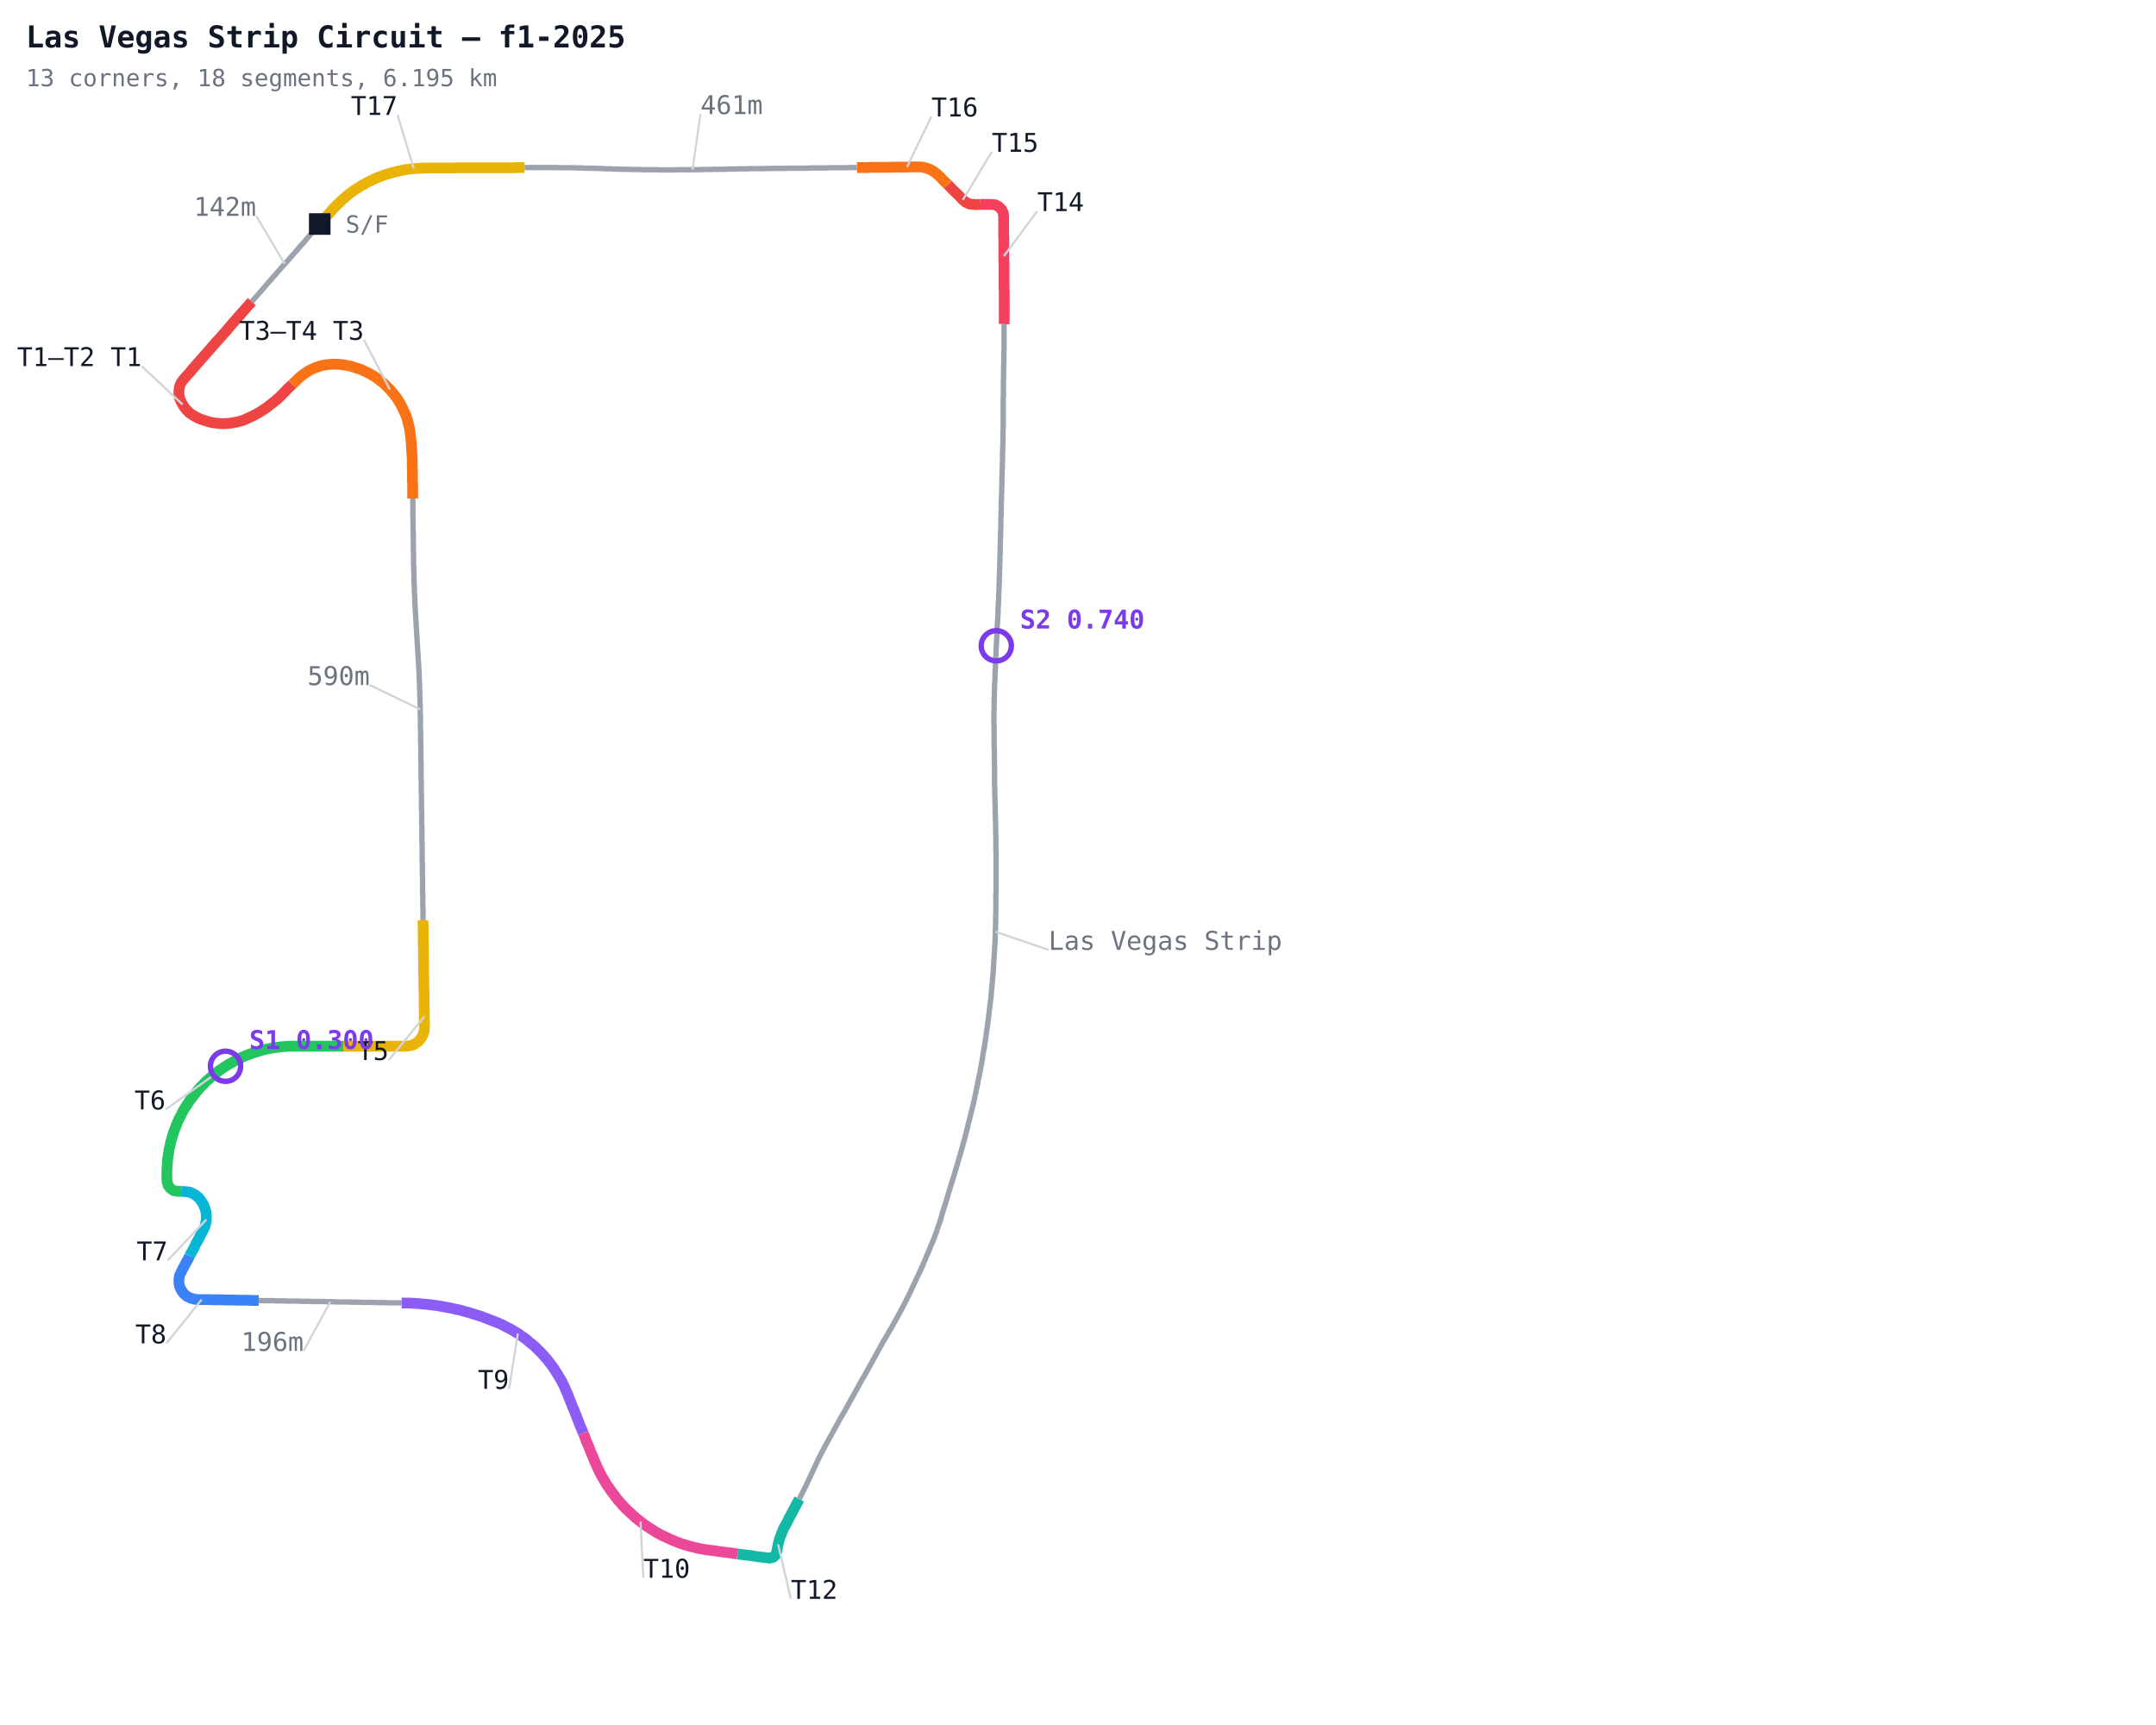
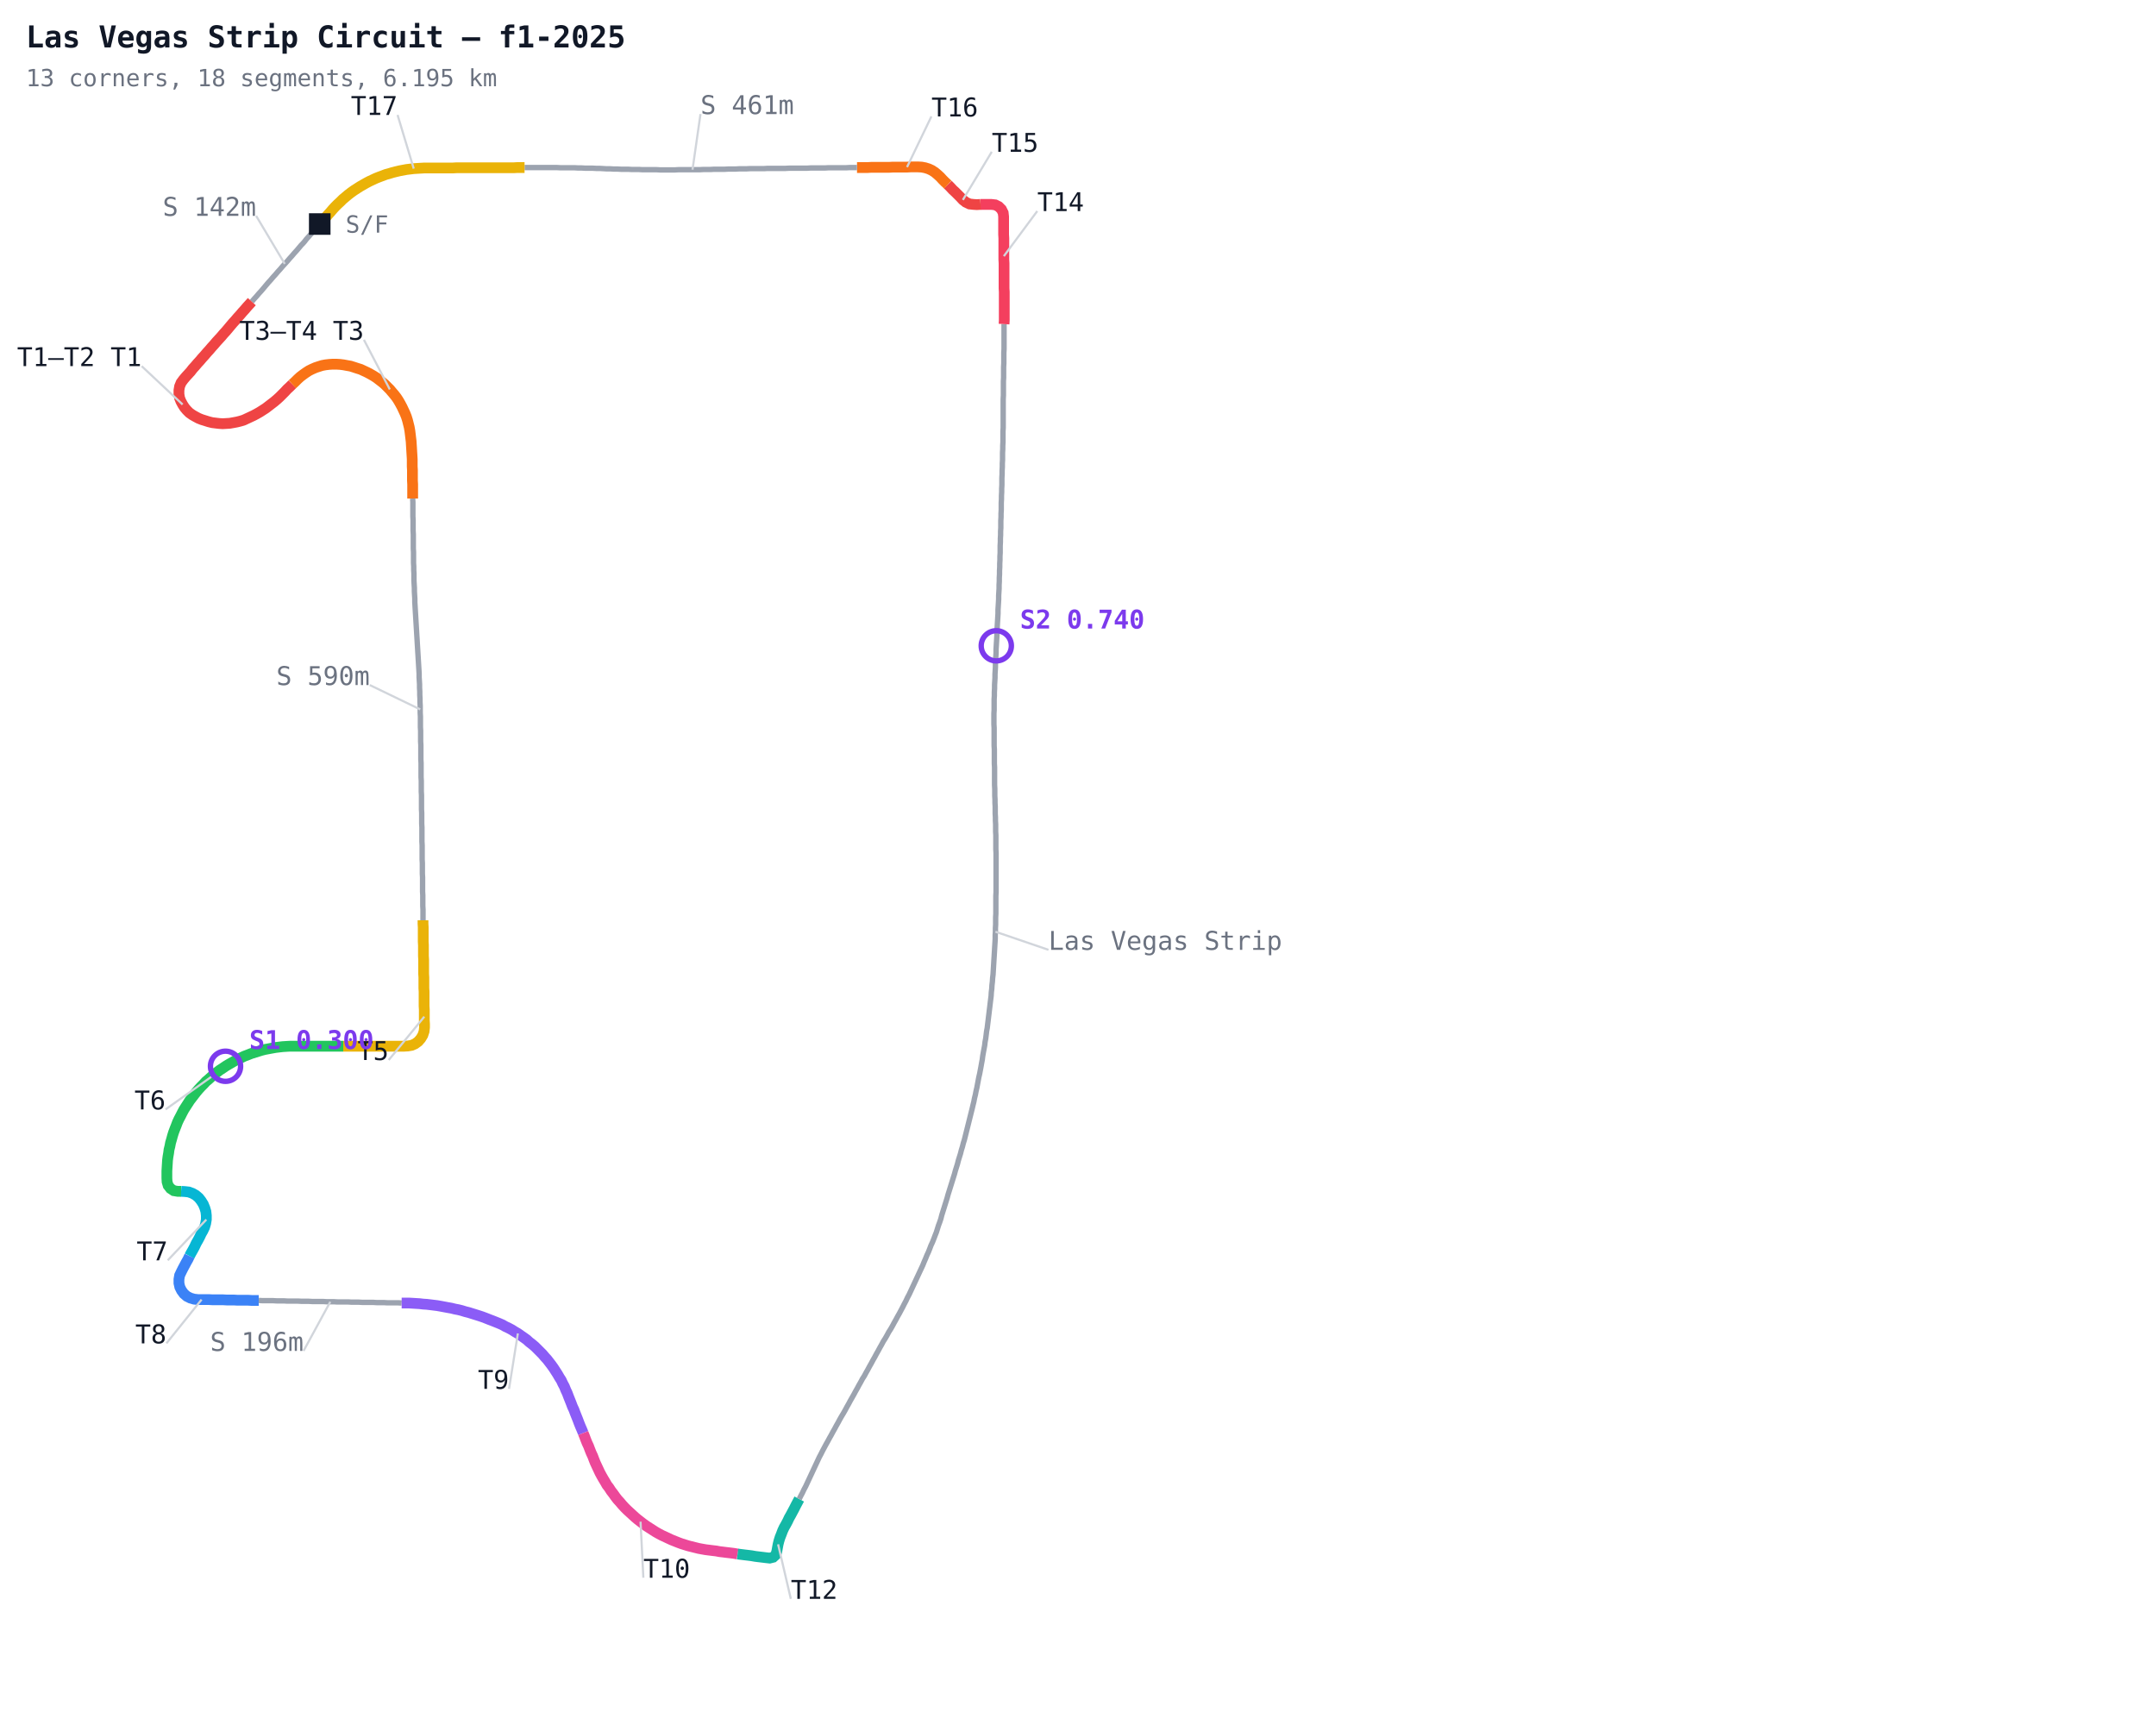
<svg xmlns="http://www.w3.org/2000/svg" width="1000" height="800" viewBox="0 0 1000 800">
  <defs>
    <style>
      .name { font-family: monospace; font-size: 12px; }
      .sector { font-family: monospace; font-size: 12px; fill: #7c3aed; font-weight: bold; }
      .title { font-family: monospace; font-size: 14px; fill: #111827; font-weight: bold; }
      .sub { font-family: monospace; font-size: 11px; fill: #6b7280; }
    </style>
  </defs>
  <rect width="1000" height="800" fill="#ffffff" />
  <polyline fill="none" stroke="#9ca3af" stroke-width="2.5" points="148.3,103.9 147.4,104.9 146.6,105.8 145.5,107.1 144.4,108.3 143.3,109.6 142.2,110.8 141.2,112.1 140.5,112.9 139.7,113.7 138.7,114.9 137.6,116.2 136.5,117.4 135.4,118.7 134.3,119.9 133.2,121.2 132.1,122.4 131.0,123.6 129.9,124.9 128.8,126.1 127.7,127.4 126.6,128.6 125.5,129.9 124.4,131.1 123.3,132.4 122.3,133.6 121.2,134.9 120.1,136.1 119.0,137.4 117.9,138.6 116.8,139.9" />
  <polyline fill="none" stroke="#ef4444" stroke-width="5" points="116.8,139.9 115.7,141.1 114.6,142.3 113.5,143.6 112.4,144.8 111.3,146.1 110.2,147.3 109.1,148.6 108.0,149.8 106.9,151.1 105.9,152.3 104.8,153.6 103.7,154.8 102.6,156.1 101.5,157.3 100.4,158.5 99.3,159.8 98.2,161.0 97.1,162.3 96.0,163.5 94.9,164.8 93.8,166.0 92.7,167.3 91.6,168.5 90.5,169.8 89.4,171.0 88.4,172.3 87.3,173.5 86.2,174.7 85.1,176.0 84.0,177.5 83.3,179.2 83.0,181.0 83.0,182.8 83.3,184.6 83.9,186.1 84.7,187.6 85.6,189.0 86.6,190.2 87.8,191.4 89.2,192.4 90.6,193.2 92.1,194.0 93.6,194.6 95.2,195.1 96.8,195.6 98.4,196.0 100.0,196.2 101.7,196.4 103.3,196.5 105.0,196.4 106.6,196.3 108.3,196.0 109.9,195.7 111.5,195.3 113.1,194.8 114.6,194.1 116.1,193.4 117.6,192.7 119.1,191.9 120.5,191.1 121.9,190.2 123.3,189.3 124.6,188.3 125.9,187.3 127.2,186.3 128.5,185.2 129.7,184.1 130.9,182.9 132.1,181.7 133.2,180.5 134.4,179.4 135.6,178.2" />
  <polyline fill="none" stroke="#f97316" stroke-width="5" points="135.6,178.2 136.8,177.1 138.0,175.9 139.2,174.8 140.5,173.8 141.9,172.8 143.3,171.9 144.7,171.2 146.3,170.5 147.8,170.0 149.4,169.5 151.0,169.2 152.7,169.0 154.3,168.9 156.0,168.9 157.7,169.0 159.3,169.2 160.9,169.5 162.6,169.8 164.2,170.3 165.7,170.8 167.3,171.3 168.8,172.0 170.3,172.7 171.8,173.5 173.2,174.3 174.6,175.2 175.9,176.2 177.2,177.2 178.5,178.3 179.7,179.5 180.8,180.6 181.9,181.9 183.0,183.2 184.0,184.5 184.9,185.9 185.7,187.3 186.5,188.8 187.2,190.3 187.9,191.8 188.5,193.3 189.0,194.9 189.4,196.5 189.8,198.1 190.1,199.8 190.3,201.4 190.5,203.1 190.7,204.7 190.8,206.4 190.9,208.0 191.0,209.7 191.1,211.3 191.2,213.0 191.2,214.6 191.2,216.3 191.3,218.0 191.3,219.6 191.3,221.3 191.3,222.9 191.4,224.6 191.4,226.2 191.4,227.9 191.4,229.6 191.4,231.2" />
  <polyline fill="none" stroke="#9ca3af" stroke-width="2.5" points="191.4,231.2 191.5,232.9 191.5,234.5 191.5,236.2 191.5,237.9 191.5,239.5 191.6,241.2 191.6,242.8 191.6,244.5 191.6,246.1 191.7,247.8 191.7,249.5 191.7,251.1 191.7,252.8 191.7,254.4 191.8,256.1 191.8,257.7 191.8,259.4 191.8,261.1 191.9,262.7 191.9,264.4 192.0,266.0 192.0,267.7 192.0,269.3 192.1,271.0 192.2,272.7 192.2,274.3 192.3,276.0 192.4,277.6 192.4,279.3 192.5,280.9 192.6,282.6 192.7,284.3 192.8,285.9 192.9,287.6 193.0,289.2 193.1,290.9 193.2,292.5 193.3,294.2 193.4,295.8 193.5,297.5 193.6,299.2 193.7,300.8 193.8,302.5 193.9,304.1 194.0,305.8 194.1,307.4 194.2,309.1 194.3,310.7 194.4,312.4 194.4,314.1 194.5,315.7 194.6,317.4 194.6,319.0 194.7,320.7 194.7,322.3 194.8,324.0 194.8,325.6 194.9,327.3 194.9,329.0 194.9,330.6 195.0,332.3 195.0,333.9 195.0,335.6 195.0,337.3 195.1,338.9 195.1,340.6 195.1,342.2 195.1,343.9 195.2,345.5 195.2,347.2 195.2,348.9 195.2,350.5 195.2,352.2 195.3,353.8 195.3,355.5 195.3,357.1 195.3,358.8 195.3,360.5 195.4,362.1 195.4,363.8 195.4,365.4 195.4,367.1 195.5,368.8 195.5,370.4 195.5,372.1 195.5,373.7 195.5,375.4 195.6,377.0 195.6,378.7 195.6,380.4 195.6,382.0 195.7,383.7 195.7,385.3 195.7,387.0 195.7,388.6 195.7,390.3 195.8,392.0 195.8,393.6 195.8,395.3 195.8,396.9 195.8,398.6 195.9,400.3 195.9,401.9 195.9,403.6 195.9,405.2 196.0,406.9 196.0,408.5 196.0,410.2 196.0,411.9 196.0,413.5 196.1,415.2 196.1,416.8 196.1,418.5 196.1,420.1 196.2,421.8 196.2,423.5 196.2,425.1 196.2,426.8" />
  <polyline fill="none" stroke="#eab308" stroke-width="5" points="196.2,426.8 196.2,428.4 196.3,430.1 196.3,431.8 196.3,433.4 196.3,435.1 196.3,436.7 196.4,438.4 196.4,440.0 196.4,441.7 196.4,443.4 196.5,445.0 196.5,446.7 196.5,448.3 196.5,450.0 196.5,451.7 196.6,453.3 196.6,455.0 196.6,456.6 196.6,458.3 196.7,459.9 196.7,461.6 196.7,463.3 196.7,464.9 196.7,466.6 196.8,468.2 196.8,469.9 196.8,471.5 196.8,473.2 196.9,474.9 196.9,476.5 196.7,478.3 196.1,480.1 195.2,481.6 194.0,483.0 192.5,484.1 190.9,484.8 189.1,485.1 187.4,485.2 185.8,485.2 184.1,485.2 182.5,485.2 180.8,485.2 179.1,485.2 177.5,485.2 175.8,485.2 174.2,485.2 172.5,485.2 170.8,485.2 169.2,485.2 167.5,485.2 165.9,485.2 164.2,485.2 162.6,485.2 160.9,485.2 159.2,485.2" />
  <polyline fill="none" stroke="#22c55e" stroke-width="5" points="159.2,485.2 157.6,485.2 155.9,485.2 154.3,485.2 152.6,485.2 150.9,485.2 149.3,485.2 147.6,485.2 146.0,485.2 144.3,485.2 142.7,485.2 141.0,485.2 139.3,485.2 137.7,485.2 136.0,485.2 134.4,485.2 132.7,485.3 131.1,485.4 129.4,485.6 127.8,485.8 126.1,486.1 124.5,486.4 122.9,486.7 121.3,487.1 119.7,487.6 118.1,488.1 116.5,488.6 115.0,489.2 113.4,489.8 111.9,490.5 110.4,491.2 108.9,492.0 107.5,492.8 106.1,493.6 104.6,494.5 103.3,495.4 101.9,496.3 100.6,497.3 99.3,498.3 98.0,499.4 96.8,500.5 95.5,501.6 94.4,502.8 93.2,504.0 92.1,505.2 91.0,506.5 90.0,507.8 89.0,509.1 88.0,510.4 87.1,511.8 86.2,513.2 85.3,514.6 84.5,516.1 83.8,517.5 83.0,519.0 82.3,520.5 81.7,522.1 81.1,523.6 80.5,525.2 80.0,526.8 79.6,528.3 79.1,530.0 78.8,531.6 78.4,533.2 78.2,534.8 77.9,536.5 77.7,538.1 77.6,539.8 77.5,541.4 77.4,543.1 77.4,544.7 77.4,546.4 77.5,548.1 78.0,549.8 79.1,551.2 80.6,552.2 82.4,552.5 84.0,552.5" />
  <polyline fill="none" stroke="#06b6d4" stroke-width="5" points="84.0,552.5 85.7,552.6 87.5,552.8 89.2,553.4 90.8,554.3 92.2,555.5 93.3,556.9 94.3,558.5 95.0,560.2 95.5,561.9 95.7,563.7 95.7,565.6 95.4,567.4 94.9,569.1 94.1,570.8 93.3,572.2 92.6,573.7 91.8,575.2 91.0,576.6 90.3,578.1 89.5,579.6 88.7,581.0 87.9,582.5" />
  <polyline fill="none" stroke="#3b82f6" stroke-width="5" points="87.9,582.5 87.2,584.0 86.4,585.4 85.6,586.9 84.8,588.4 84.1,589.8 83.3,591.5 83.0,593.3 83.0,595.1 83.4,596.9 84.2,598.5 85.3,600.0 86.7,601.2 88.3,602.0 90.0,602.5 91.8,602.7 93.5,602.7 95.1,602.7 96.8,602.7 98.5,602.8 100.1,602.8 101.8,602.8 103.4,602.8 105.1,602.9 106.7,602.9 108.4,602.9 110.1,603.0 111.7,603.0 113.4,603.0 115.0,603.0 116.7,603.1 118.4,603.1 120.0,603.1" />
  <polyline fill="none" stroke="#9ca3af" stroke-width="2.5" points="120.0,603.1 121.7,603.2 123.3,603.2 125.0,603.2 126.6,603.2 128.3,603.3 130.0,603.3 131.6,603.3 133.3,603.4 134.9,603.4 136.6,603.4 138.2,603.4 139.9,603.5 141.6,603.5 143.2,603.5 144.9,603.6 146.5,603.6 148.2,603.6 149.9,603.6 151.5,603.7 153.2,603.7 154.8,603.7 156.5,603.8 158.1,603.8 159.8,603.8 161.5,603.8 163.1,603.9 164.8,603.9 166.4,603.9 168.1,604.0 169.7,604.0 171.4,604.0 173.1,604.0 174.7,604.1 176.4,604.1 178.0,604.1 179.7,604.2 181.3,604.2 183.0,604.2 184.7,604.2 186.3,604.3" />
  <polyline fill="none" stroke="#8b5cf6" stroke-width="5" points="186.3,604.3 188.0,604.3 189.6,604.3 191.3,604.4 192.9,604.5 194.6,604.6 196.3,604.8 197.9,604.9 199.6,605.1 201.2,605.3 202.8,605.5 204.5,605.8 206.1,606.1 207.7,606.4 209.4,606.7 211.0,607.1 212.6,607.4 214.2,607.8 215.8,608.3 217.4,608.7 219.0,609.2 220.6,609.7 222.2,610.2 223.7,610.7 225.3,611.3 226.8,611.9 228.4,612.5 229.9,613.1 231.4,613.7 233.0,614.4 234.4,615.2 235.9,615.9 237.4,616.7 238.8,617.6 240.2,618.4 241.6,619.4 242.9,620.3 244.3,621.3 245.5,622.4 246.8,623.4 248.1,624.5 249.3,625.7 250.4,626.8 251.6,628.0 252.7,629.3 253.8,630.5 254.8,631.8 255.8,633.1 256.8,634.5 257.7,635.9 258.6,637.3 259.4,638.7 260.3,640.1 261.0,641.6 261.8,643.1 262.4,644.6 263.1,646.1 263.7,647.7 264.3,649.2 264.9,650.7 265.5,652.3 266.2,653.8 266.8,655.4 267.4,656.9 268.0,658.4 268.6,660.0 269.2,661.5 269.9,663.1 270.5,664.6" />
  <polyline fill="none" stroke="#ec4899" stroke-width="5" points="270.5,664.6 271.1,666.1 271.7,667.7 272.3,669.2 273.0,670.7 273.6,672.3 274.2,673.8 274.9,675.3 275.5,676.9 276.1,678.4 276.8,679.9 277.5,681.4 278.2,682.9 279.0,684.4 279.8,685.8 280.7,687.3 281.5,688.7 282.5,690.0 283.4,691.4 284.4,692.7 285.4,694.1 286.4,695.4 287.5,696.6 288.6,697.9 289.7,699.1 290.9,700.3 292.1,701.4 293.3,702.5 294.5,703.6 295.8,704.7 297.1,705.7 298.4,706.7 299.8,707.7 301.2,708.6 302.6,709.5 304.0,710.4 305.4,711.2 306.9,712.0 308.4,712.7 309.9,713.4 311.4,714.1 312.9,714.7 314.4,715.3 316.0,715.9 317.6,716.4 319.2,716.9 320.8,717.3 322.4,717.7 324.0,718.1 325.6,718.4 327.3,718.7 328.9,718.9 330.5,719.1 332.2,719.3 333.8,719.6 335.5,719.8 337.1,720.0 338.8,720.2 340.4,720.4 342.1,720.7" />
  <polyline fill="none" stroke="#14b8a6" stroke-width="5" points="342.1,720.7 343.7,720.9 345.3,721.1 347.0,721.3 348.6,721.5 350.3,721.8 351.9,722.0 353.6,722.2 355.2,722.4 357.0,722.6 358.6,722.2 359.8,721.1 360.3,719.5 360.6,717.8 360.9,716.2 361.3,714.6 361.8,713.0 362.4,711.5 363.0,709.9 363.7,708.4 364.5,707.0 365.3,705.5 366.0,704.0 366.8,702.6 367.6,701.1 368.4,699.6 369.1,698.2 369.9,696.7 370.7,695.2" />
  <polyline fill="none" stroke="#9ca3af" stroke-width="2.5" points="370.7,695.2 371.4,693.8 372.2,692.3 372.9,690.8 373.7,689.3 374.4,687.8 375.1,686.3 375.8,684.8 376.5,683.3 377.2,681.8 377.9,680.3 378.6,678.8 379.3,677.3 380.0,675.8 380.8,674.3 381.5,672.9 382.3,671.4 383.1,669.9 383.9,668.5 384.7,667.0 385.5,665.6 386.3,664.1 387.1,662.7 387.9,661.2 388.7,659.8 389.5,658.3 390.3,656.9 391.2,655.4 392.0,654.0 392.8,652.5 393.6,651.1 394.4,649.6 395.2,648.2 396.0,646.8 396.8,645.3 397.6,643.9 398.4,642.4 399.2,641.0 400.0,639.5 400.9,638.1 401.7,636.6 402.5,635.2 403.3,633.7 404.1,632.3 404.9,630.8 405.7,629.4 406.5,627.9 407.3,626.5 408.1,625.0 408.9,623.6 409.7,622.1 410.6,620.7 411.4,619.3 412.2,617.8 413.1,616.4 413.9,615.0 414.7,613.5 415.5,612.1 416.3,610.6 417.1,609.2 417.9,607.7 418.7,606.2 419.4,604.8 420.2,603.3 420.9,601.8 421.7,600.3 422.4,598.8 423.1,597.3 423.8,595.8 424.5,594.3 425.2,592.8 425.9,591.3 426.6,589.8 427.3,588.3 428.0,586.8 428.6,585.3 429.3,583.7 429.9,582.2 430.6,580.7 431.2,579.2 431.8,577.6 432.5,576.1 433.1,574.6 433.7,573.0 434.3,571.5 434.8,569.9 435.3,568.3 435.9,566.7 436.4,565.2 436.8,563.6 437.3,562.0 437.8,560.4 438.3,558.8 438.8,557.2 439.3,555.6 439.7,554.1 440.2,552.5 440.7,550.9 441.2,549.3 441.7,547.7 442.2,546.1 442.7,544.5 443.1,543.0 443.6,541.4 444.1,539.8 444.5,538.2 445.0,536.6 445.5,535.0 445.9,533.4 446.4,531.8 446.8,530.2 447.3,528.6 447.7,527.0 448.1,525.4 448.5,523.8 448.9,522.2 449.3,520.6 449.7,519.0 450.1,517.4 450.5,515.8 450.9,514.2 451.3,512.5 451.7,510.9 452.0,509.3 452.4,507.7 452.7,506.1 453.1,504.4 453.4,502.8 453.7,501.2 454.0,499.6 454.4,497.9 454.7,496.3 455.0,494.7 455.3,493.0 455.6,491.4 455.8,489.8 456.1,488.1 456.4,486.5 456.7,484.9 456.9,483.2 457.2,481.6 457.4,480.0 457.6,478.3 457.9,476.7 458.1,475.0 458.3,473.4 458.5,471.7 458.7,470.1 458.9,468.4 459.1,466.8 459.3,465.1 459.5,463.5 459.7,461.9 459.8,460.2 460.0,458.6 460.1,456.9 460.3,455.2 460.4,453.6 460.6,451.9 460.7,450.3 460.8,448.6 460.9,447.0 461.0,445.3 461.1,443.7 461.2,442.0 461.3,440.4 461.4,438.7 461.5,437.1 461.6,435.4 461.6,433.7 461.7,432.1 461.7,430.4 461.8,428.8 461.8,427.1 461.8,425.5 461.9,423.8 461.9,422.1 461.9,420.5 461.9,418.8 461.9,417.2 461.9,415.5 462.0,413.8 462.0,412.2 462.0,410.5 462.0,408.9 462.0,407.2 462.0,405.6 462.0,403.9 462.0,402.2 462.0,400.6 462.0,398.9 462.0,397.3 462.0,395.6 461.9,393.9 461.9,392.3 461.9,390.6 461.9,389.0 461.9,387.3 461.8,385.7 461.8,384.0 461.8,382.3 461.7,380.7 461.7,379.0 461.6,377.4 461.6,375.7 461.6,374.1 461.5,372.4 461.5,370.7 461.4,369.1 461.4,367.4 461.4,365.8 461.3,364.1 461.3,362.5 461.3,360.8 461.3,359.1 461.3,357.5 461.3,355.8 461.2,354.2 461.2,352.5 461.2,350.8 461.2,349.2 461.2,347.5 461.1,345.9 461.1,344.2 461.1,342.6 461.1,340.9 461.1,339.2 461.1,337.6 461.0,335.9 461.0,334.3 461.0,332.6 461.0,330.9 461.1,329.3 461.1,327.6 461.1,326.0 461.1,324.3 461.2,322.7 461.2,321.0 461.3,319.3 461.3,317.7 461.4,316.0 461.5,314.4 461.5,312.7 461.6,311.1 461.7,309.4 461.7,307.7 461.8,306.1 461.9,304.4 462.0,302.8 462.0,301.1 462.1,299.5 462.2,297.8 462.3,296.2 462.4,294.5 462.4,292.8 462.5,291.2 462.6,289.5 462.7,287.9 462.8,286.2 462.9,284.6 462.9,282.9 463.0,281.2 463.1,279.6 463.2,277.9 463.2,276.3 463.3,274.6 463.4,273.0 463.4,271.3 463.5,269.6 463.5,268.0 463.6,266.3 463.6,264.7 463.7,263.0 463.7,261.4 463.8,259.7 463.8,258.0 463.9,256.4 463.9,254.7 463.9,253.1 464.0,251.4 464.0,249.8 464.1,248.1 464.1,246.4 464.2,244.8 464.2,243.1 464.2,241.5 464.3,239.8 464.3,238.2 464.4,236.5 464.4,234.8 464.4,233.2 464.5,231.5 464.5,229.9 464.6,228.2 464.6,226.6 464.7,224.9 464.7,223.2 464.7,221.6 464.8,219.9 464.8,218.3 464.9,216.6 464.9,214.9 465.0,213.3 465.0,211.6 465.0,210.0 465.1,208.3 465.1,206.7 465.2,205.0 465.2,203.3 465.2,201.7 465.2,200.0 465.3,198.4 465.3,196.7 465.3,195.1 465.3,193.4 465.3,191.7 465.3,190.1 465.3,188.4 465.3,186.8 465.3,185.1 465.4,183.4 465.4,181.8 465.4,180.1 465.4,178.5 465.4,176.8 465.5,175.2 465.5,173.5 465.5,171.8 465.5,170.2 465.6,168.5 465.6,166.9 465.6,165.2 465.6,163.6 465.7,161.9 465.7,160.2 465.7,158.6 465.7,156.9 465.7,155.3 465.7,153.6 465.7,151.9 465.7,150.3" />
  <polyline fill="none" stroke="#f43f5e" stroke-width="5" points="465.7,150.3 465.8,148.6 465.8,147.0 465.8,145.3 465.8,143.7 465.8,142.0 465.8,140.3 465.8,138.7 465.8,137.0 465.8,135.4 465.7,133.7 465.7,132.0 465.7,130.4 465.7,128.7 465.7,127.1 465.7,125.4 465.7,123.8 465.7,122.1 465.6,120.4 465.6,118.8 465.6,117.1 465.6,115.5 465.6,113.8 465.6,112.2 465.6,110.5 465.5,108.8 465.5,107.2 465.5,105.5 465.5,103.9 465.5,102.2 465.5,100.5 465.3,98.7 464.5,97.1 463.2,95.8 461.6,95.0 459.8,94.8 458.1,94.8 456.5,94.8 454.8,94.8" />
  <polyline fill="none" stroke="#ef4444" stroke-width="5" points="454.8,94.8 453.1,94.9 451.5,94.8 449.7,94.6 448.0,93.8 446.6,92.7 445.5,91.5 444.3,90.3 443.1,89.1 441.9,88.0 440.8,86.8 439.6,85.6" />
  <polyline fill="none" stroke="#f97316" stroke-width="5" points="439.6,85.6 438.4,84.5 437.2,83.3 436.1,82.1 434.9,81.0 433.6,79.9 432.2,79.0 430.7,78.3 429.1,77.8 427.5,77.5 425.7,77.4 424.0,77.4 422.4,77.4 420.7,77.5 419.0,77.5 417.4,77.5 415.7,77.5 414.1,77.5 412.4,77.6 410.8,77.6 409.1,77.6 407.4,77.6 405.8,77.6 404.1,77.6 402.5,77.7 400.8,77.7 399.1,77.7 397.5,77.7" />
  <polyline fill="none" stroke="#9ca3af" stroke-width="2.5" points="397.5,77.7 395.8,77.7 394.2,77.7 392.5,77.8 390.9,77.8 389.2,77.8 387.5,77.8 385.9,77.8 384.2,77.8 382.6,77.9 380.9,77.9 379.3,77.9 377.6,77.9 375.9,77.9 374.3,78.0 372.6,78.0 371.0,78.0 369.3,78.0 367.6,78.0 366.0,78.0 364.3,78.1 362.7,78.1 361.0,78.1 359.4,78.1 357.7,78.1 356.0,78.1 354.4,78.2 352.7,78.2 351.1,78.2 349.4,78.2 347.8,78.2 346.1,78.3 344.4,78.3 342.8,78.3 341.1,78.4 339.5,78.4 337.8,78.4 336.1,78.5 334.5,78.5 332.8,78.5 331.2,78.5 329.5,78.6 327.9,78.6 326.2,78.6 324.5,78.7 322.9,78.7 321.2,78.7 319.6,78.7 317.9,78.7 316.3,78.7 314.6,78.7 312.9,78.8 311.3,78.8 309.6,78.8 308.0,78.8 306.3,78.8 304.6,78.7 303.0,78.7 301.3,78.7 299.7,78.7 298.0,78.7 296.4,78.6 294.7,78.6 293.0,78.6 291.4,78.5 289.7,78.5 288.1,78.5 286.4,78.4 284.7,78.4 283.1,78.3 281.4,78.3 279.8,78.2 278.1,78.1 276.5,78.1 274.8,78.0 273.1,78.0 271.5,78.0 269.8,77.9 268.2,77.9 266.5,77.8 264.9,77.8 263.2,77.8 261.5,77.8 259.9,77.8 258.2,77.7 256.6,77.7 254.9,77.7 253.3,77.7 251.6,77.7 249.9,77.7 248.3,77.7 246.6,77.7 245.0,77.7 243.3,77.7" />
  <polyline fill="none" stroke="#eab308" stroke-width="5" points="243.3,77.7 241.6,77.7 240.0,77.7 238.3,77.8 236.7,77.8 235.0,77.8 233.4,77.8 231.7,77.8 230.0,77.8 228.4,77.8 226.7,77.8 225.1,77.8 223.4,77.8 221.7,77.8 220.1,77.8 218.4,77.8 216.8,77.8 215.1,77.8 213.5,77.8 211.8,77.8 210.1,77.9 208.5,77.9 206.8,77.9 205.2,77.9 203.5,77.9 201.9,77.9 200.2,77.9 198.5,77.9 196.9,77.9 195.2,78.0 193.6,78.1 191.9,78.2 190.3,78.4 188.6,78.6 187.0,78.9 185.4,79.2 183.7,79.6 182.1,80.0 180.5,80.5 179.0,80.9 177.4,81.5 175.8,82.1 174.3,82.7 172.8,83.4 171.3,84.1 169.8,84.9 168.4,85.7 167.0,86.5 165.6,87.4 164.2,88.3 162.8,89.3 161.5,90.3 160.2,91.4 159.0,92.4 157.8,93.6 156.6,94.7 155.4,95.9 154.3,97.1 153.2,98.4 152.1,99.6 151.0,100.9 149.9,102.1 149.1,103.0" />
  <line x1="132.1" y1="122.4" x2="118.8" y2="100.1" stroke="#d1d5db" stroke-width="1" />
-   <text x="118.8" y="100.1" text-anchor="end" class="name" fill="#6b7280">142m</text>
+   <text x="118.8" y="100.1" text-anchor="end" class="name" fill="#6b7280">S 142m</text>
  <line x1="84.7" y1="187.6" x2="65.7" y2="169.8" stroke="#d1d5db" stroke-width="1" />
  <text x="65.7" y="169.8" text-anchor="end" class="name" fill="#111827">T1–T2 T1</text>
  <line x1="180.8" y1="180.6" x2="168.8" y2="157.6" stroke="#d1d5db" stroke-width="1" />
  <text x="168.8" y="157.6" text-anchor="end" class="name" fill="#111827">T3–T4 T3</text>
  <line x1="194.9" y1="329.0" x2="171.5" y2="317.7" stroke="#d1d5db" stroke-width="1" />
-   <text x="171.5" y="317.7" text-anchor="end" class="name" fill="#6b7280">590m</text>
+   <text x="171.5" y="317.7" text-anchor="end" class="name" fill="#6b7280">S 590m</text>
  <line x1="196.8" y1="471.5" x2="180.3" y2="491.6" stroke="#d1d5db" stroke-width="1" />
  <text x="180.3" y="491.6" text-anchor="end" class="name" fill="#111827">T5</text>
  <line x1="98.0" y1="499.4" x2="76.8" y2="514.5" stroke="#d1d5db" stroke-width="1" />
  <text x="76.8" y="514.5" text-anchor="end" class="name" fill="#111827">T6</text>
  <line x1="95.7" y1="565.6" x2="77.8" y2="584.5" stroke="#d1d5db" stroke-width="1" />
  <text x="77.8" y="584.5" text-anchor="end" class="name" fill="#111827">T7</text>
  <line x1="93.5" y1="602.7" x2="77.2" y2="623.0" stroke="#d1d5db" stroke-width="1" />
  <text x="77.2" y="623.0" text-anchor="end" class="name" fill="#111827">T8</text>
  <line x1="153.2" y1="603.7" x2="140.8" y2="626.5" stroke="#d1d5db" stroke-width="1" />
-   <text x="140.8" y="626.5" text-anchor="end" class="name" fill="#6b7280">196m</text>
+   <text x="140.8" y="626.5" text-anchor="end" class="name" fill="#6b7280">S 196m</text>
  <line x1="240.2" y1="618.4" x2="236.1" y2="644.1" stroke="#d1d5db" stroke-width="1" />
  <text x="236.1" y="644.1" text-anchor="end" class="name" fill="#111827">T9</text>
  <line x1="297.1" y1="705.7" x2="298.4" y2="731.7" stroke="#d1d5db" stroke-width="1" />
  <text x="298.4" y="731.7" text-anchor="start" class="name" fill="#111827">T10</text>
  <line x1="360.9" y1="716.2" x2="366.8" y2="741.5" stroke="#d1d5db" stroke-width="1" />
  <text x="366.8" y="741.5" text-anchor="start" class="name" fill="#111827">T12</text>
  <line x1="461.7" y1="432.1" x2="486.3" y2="440.5" stroke="#d1d5db" stroke-width="1" />
  <text x="486.3" y="440.5" text-anchor="start" class="name" fill="#6b7280">Las Vegas Strip</text>
  <line x1="465.6" y1="118.8" x2="481.1" y2="97.9" stroke="#d1d5db" stroke-width="1" />
  <text x="481.1" y="97.9" text-anchor="start" class="name" fill="#111827">T14</text>
  <line x1="446.6" y1="92.7" x2="460.0" y2="70.4" stroke="#d1d5db" stroke-width="1" />
  <text x="460.0" y="70.4" text-anchor="start" class="name" fill="#111827">T15</text>
  <line x1="420.7" y1="77.5" x2="432.0" y2="54.0" stroke="#d1d5db" stroke-width="1" />
  <text x="432.0" y="54.0" text-anchor="start" class="name" fill="#111827">T16</text>
  <line x1="321.2" y1="78.7" x2="324.9" y2="52.9" stroke="#d1d5db" stroke-width="1" />
-   <text x="324.9" y="52.9" text-anchor="start" class="name" fill="#6b7280">461m</text>
+   <text x="324.9" y="52.9" text-anchor="start" class="name" fill="#6b7280">S 461m</text>
  <line x1="191.9" y1="78.2" x2="184.4" y2="53.3" stroke="#d1d5db" stroke-width="1" />
  <text x="184.4" y="53.3" text-anchor="end" class="name" fill="#111827">T17</text>
  <circle cx="104.6" cy="494.5" r="7" fill="none" stroke="#7c3aed" stroke-width="2.5" />
  <text x="115.6" y="486.5" class="sector">S1 0.300</text>
  <circle cx="462.1" cy="299.5" r="7" fill="none" stroke="#7c3aed" stroke-width="2.5" />
  <text x="473.1" y="291.5" class="sector">S2 0.740</text>
  <rect x="143.3" y="98.9" width="10" height="10" fill="#111827" />
  <text x="160.3" y="107.9" class="sub">S/F</text>
  <text class="title" x="12" y="22">Las Vegas Strip Circuit — f1-2025</text>
  <text class="sub" x="12" y="40">13 corners, 18 segments, 6.195 km</text>
</svg>
